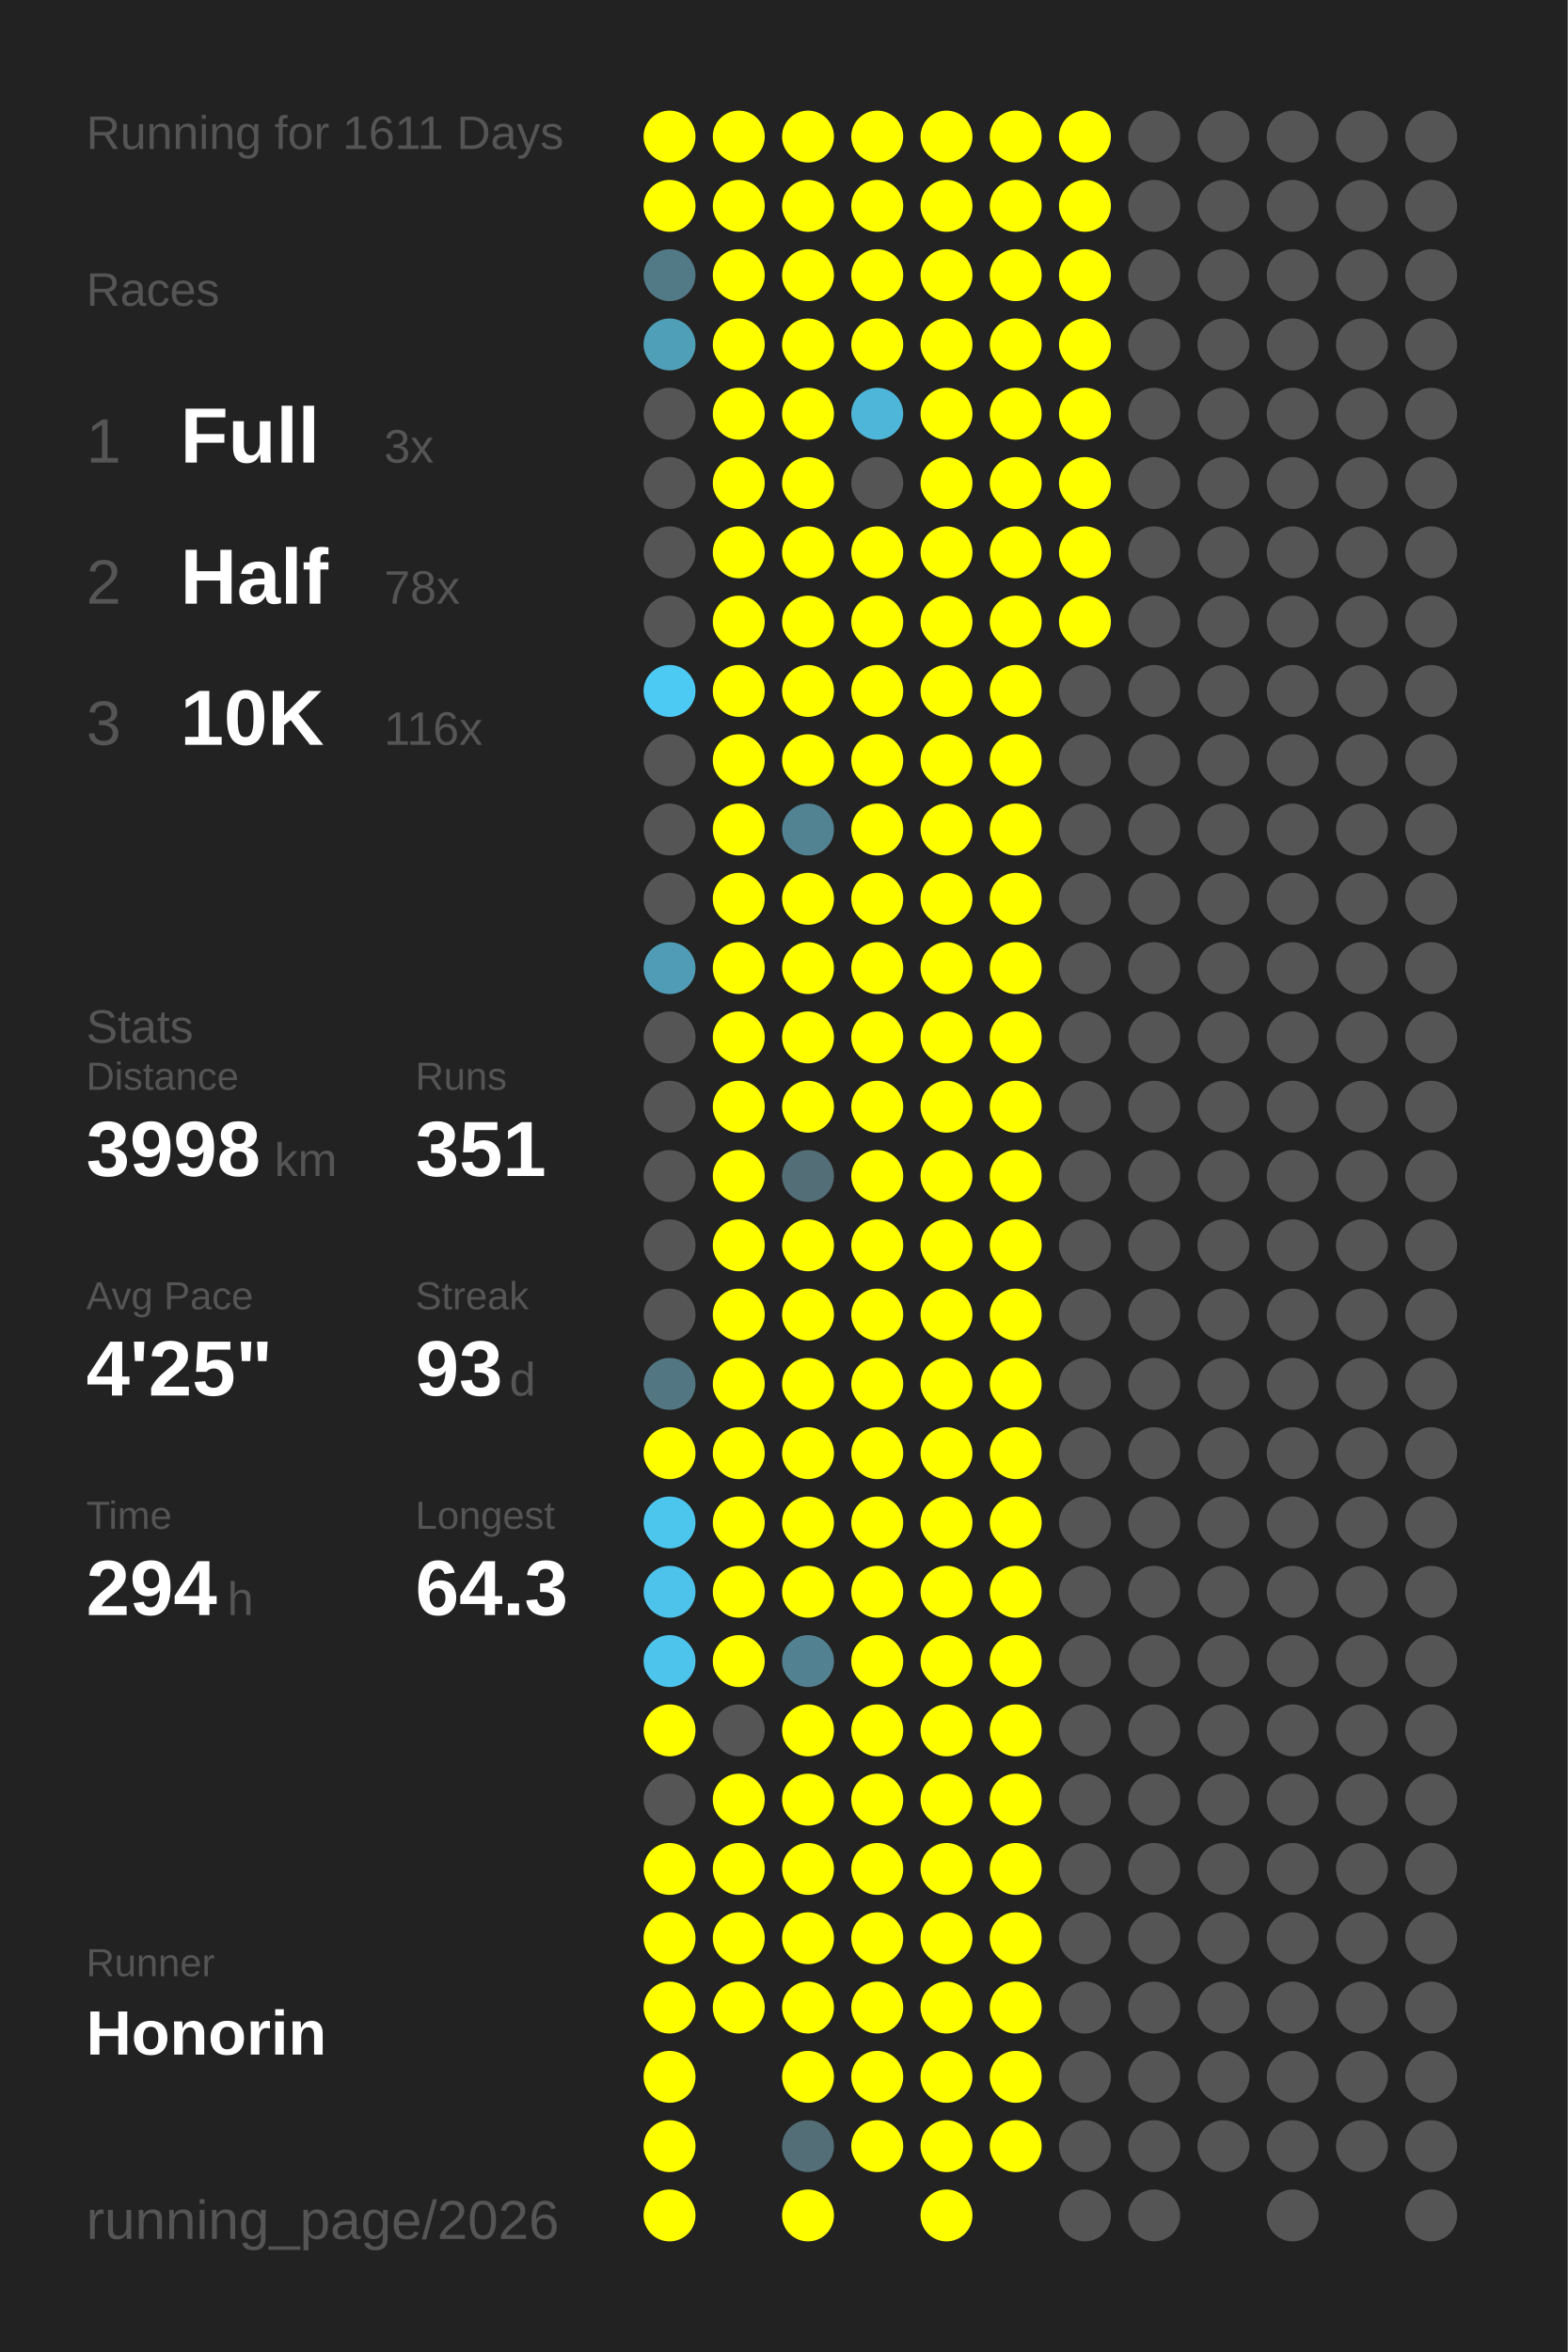
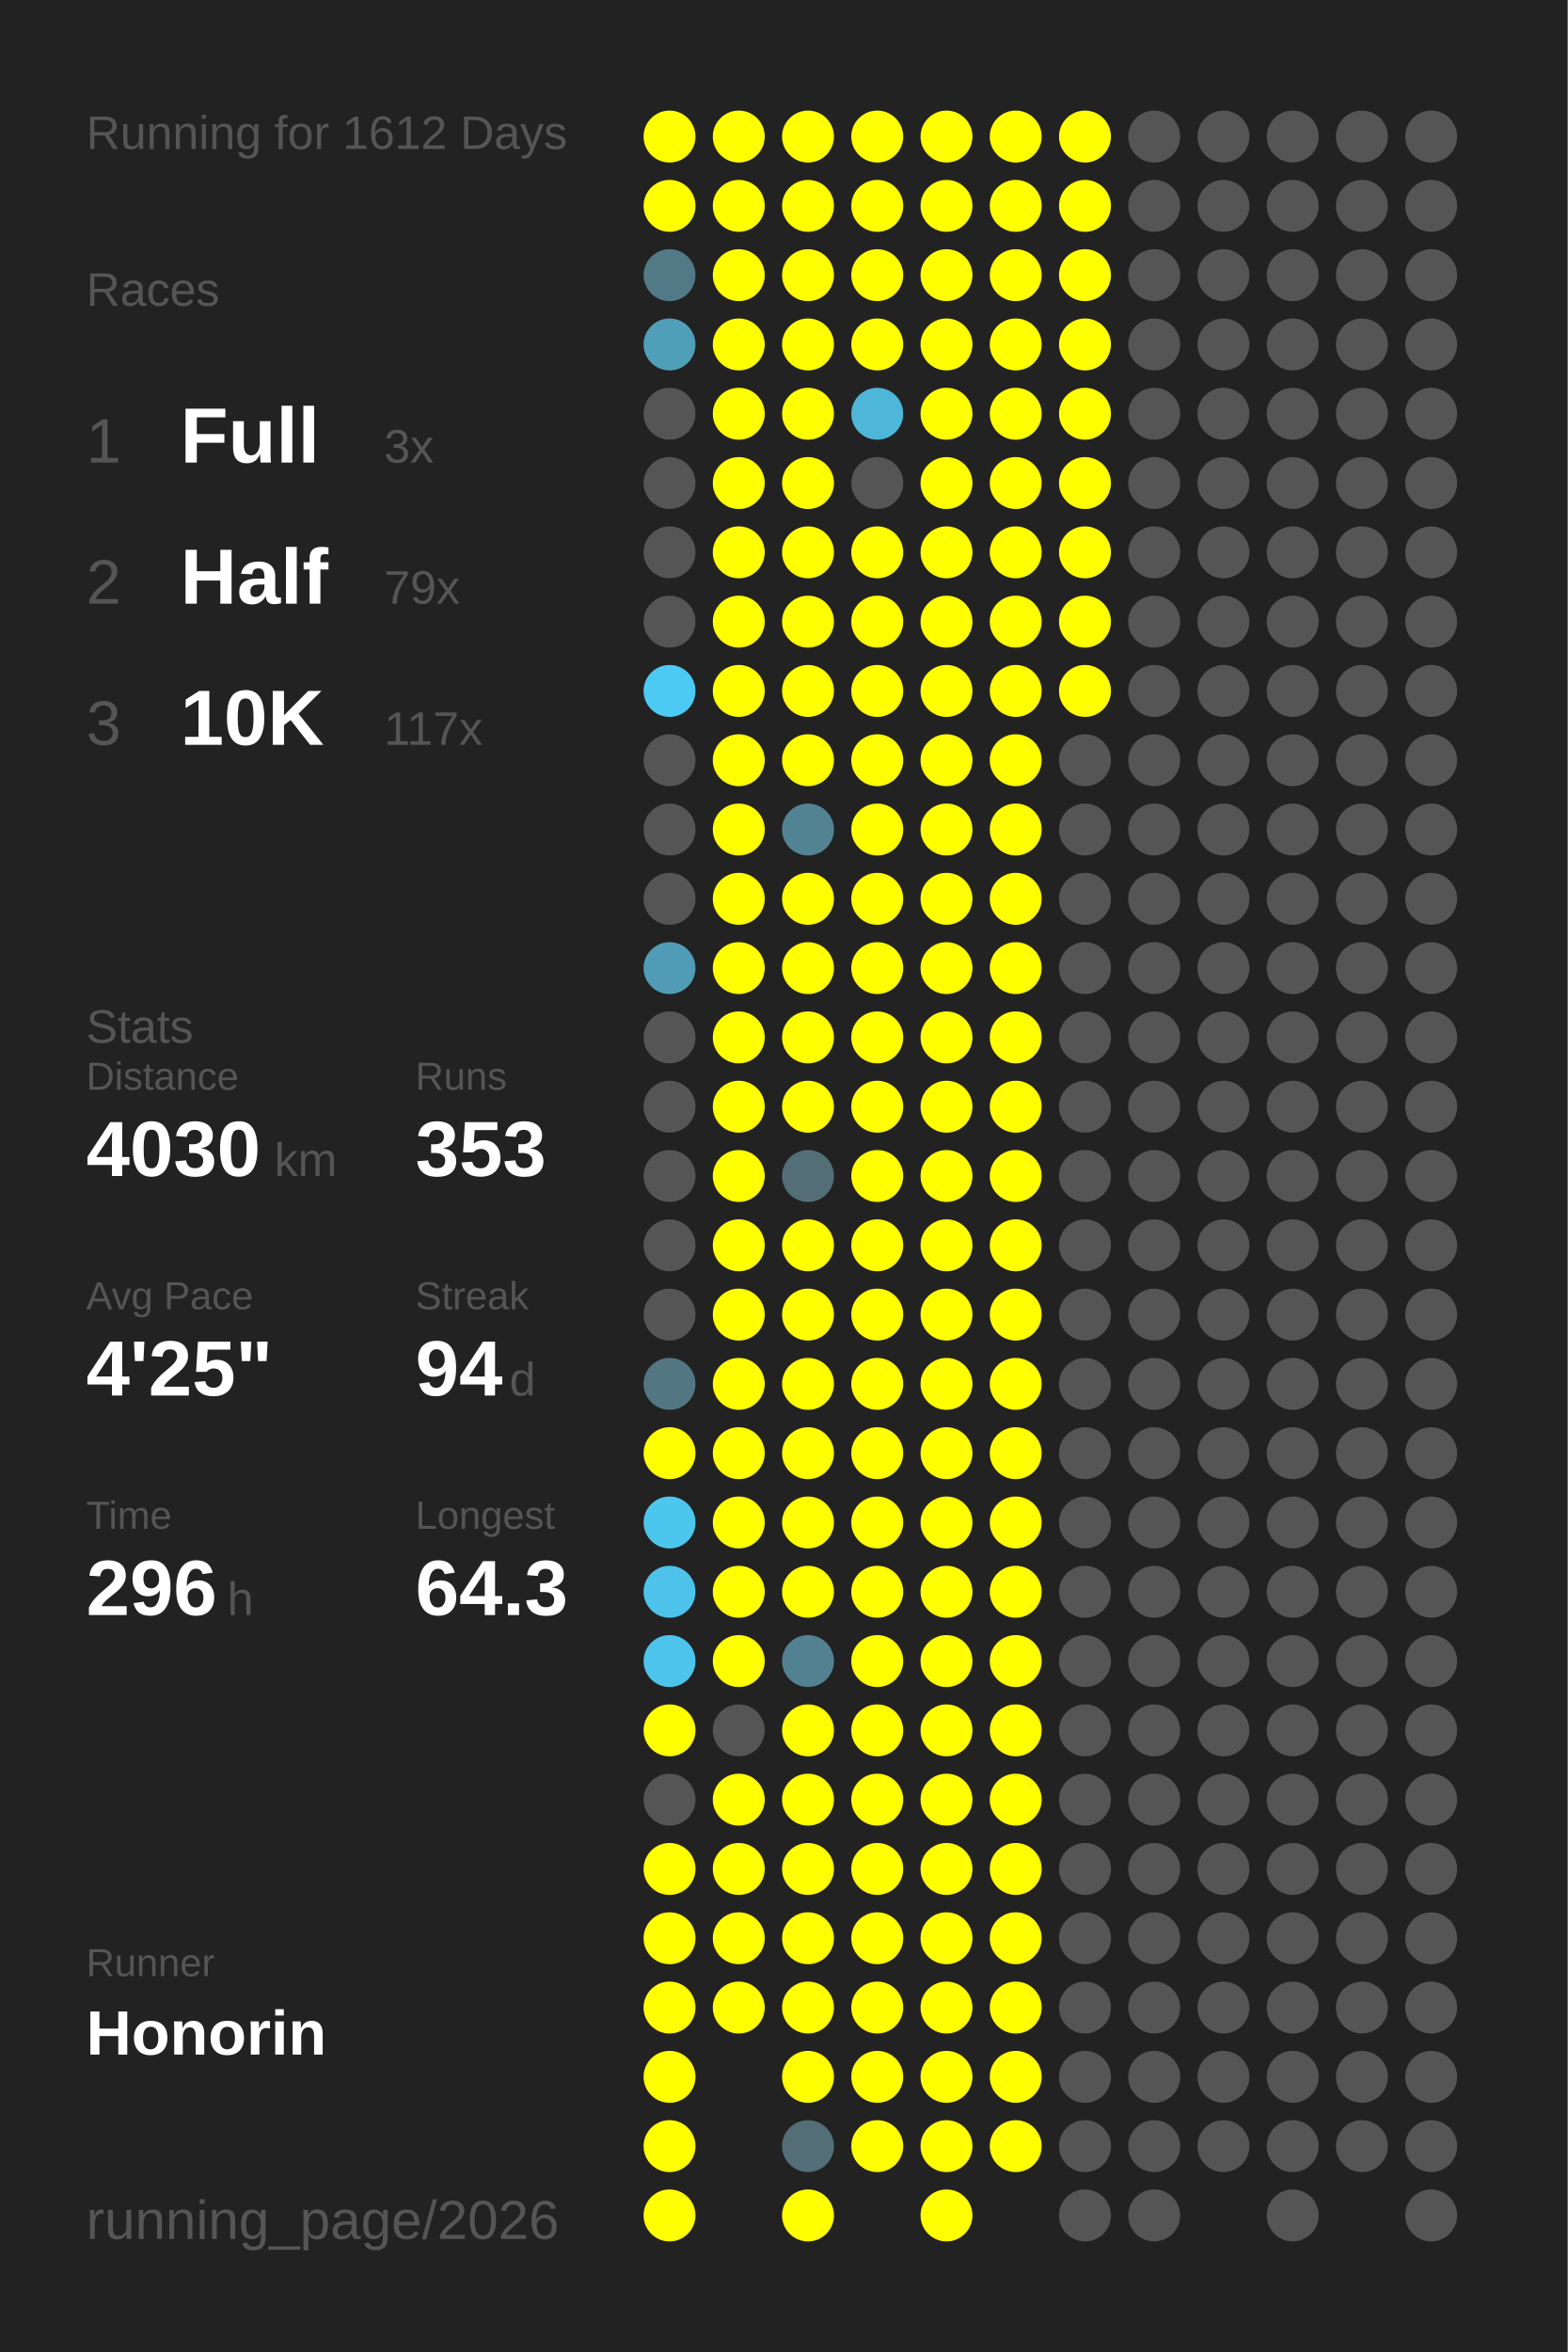
<svg xmlns="http://www.w3.org/2000/svg" baseProfile="full" height="300mm" version="1.1" viewBox="0,0,200,300" width="200mm">
  <defs />
  <rect fill="#222222" height="300" width="200" x="0" y="0" />
-   <text fill="#555555" style="font-size:6px; font-family:Arial;" x="11" y="19">Running for 1611 Days</text>
+   <text fill="#555555" style="font-size:6px; font-family:Arial;" x="11" y="19">Running for 1612 Days</text>
  <text fill="#555555" style="font-size:6px; font-family:Arial;" x="11" y="39">Races</text>
  <text fill="#555555" style="font-size:8px; font-family:Arial;" x="11" y="59">1</text>
  <text fill="#FFFFFF" style="font-size:10px; font-family:Arial; font-weight:bold;" x="23" y="59">Full</text>
  <text fill="#555555" style="font-size:6px; font-family:Arial;" x="49" y="59">3x</text>
  <text fill="#555555" style="font-size:8px; font-family:Arial;" x="11" y="77">2</text>
  <text fill="#FFFFFF" style="font-size:10px; font-family:Arial; font-weight:bold;" x="23" y="77">Half</text>
-   <text fill="#555555" style="font-size:6px; font-family:Arial;" x="49" y="77">78x</text>
+   <text fill="#555555" style="font-size:6px; font-family:Arial;" x="49" y="77">79x</text>
  <text fill="#555555" style="font-size:8px; font-family:Arial;" x="11" y="95">3</text>
  <text fill="#FFFFFF" style="font-size:10px; font-family:Arial; font-weight:bold;" x="23" y="95">10K</text>
-   <text fill="#555555" style="font-size:6px; font-family:Arial;" x="49" y="95">116x</text>
+   <text fill="#555555" style="font-size:6px; font-family:Arial;" x="49" y="95">117x</text>
  <text fill="#555555" style="font-size:6px; font-family:Arial;" x="11" y="133">Stats</text>
  <text fill="#555555" style="font-size:5px; font-family:Arial;" x="11" y="139">Distance</text>
-   <text fill="#FFFFFF" style="font-size:10px; font-family:Arial; font-weight:bold;" x="11" y="150">3998</text>
+   <text fill="#FFFFFF" style="font-size:10px; font-family:Arial; font-weight:bold;" x="11" y="150">4030</text>
  <text fill="#555555" style="font-size:6px; font-family:Arial;" x="35" y="150">km</text>
  <text fill="#555555" style="font-size:5px; font-family:Arial;" x="53" y="139">Runs</text>
-   <text fill="#FFFFFF" style="font-size:10px; font-family:Arial; font-weight:bold;" x="53" y="150">351</text>
+   <text fill="#FFFFFF" style="font-size:10px; font-family:Arial; font-weight:bold;" x="53" y="150">353</text>
  <text fill="#555555" style="font-size:5px; font-family:Arial;" x="11" y="167">Avg Pace</text>
  <text fill="#FFFFFF" style="font-size:10px; font-family:Arial; font-weight:bold;" x="11" y="178">4'25"</text>
  <text fill="#555555" style="font-size:5px; font-family:Arial;" x="53" y="167">Streak</text>
-   <text fill="#FFFFFF" style="font-size:10px; font-family:Arial; font-weight:bold;" x="53" y="178">93</text>
+   <text fill="#FFFFFF" style="font-size:10px; font-family:Arial; font-weight:bold;" x="53" y="178">94</text>
  <text fill="#555555" style="font-size:6px; font-family:Arial;" x="65" y="178">d</text>
  <text fill="#555555" style="font-size:5px; font-family:Arial;" x="11" y="195">Time</text>
-   <text fill="#FFFFFF" style="font-size:10px; font-family:Arial; font-weight:bold;" x="11" y="206">294</text>
+   <text fill="#FFFFFF" style="font-size:10px; font-family:Arial; font-weight:bold;" x="11" y="206">296</text>
  <text fill="#555555" style="font-size:6px; font-family:Arial;" x="29" y="206">h</text>
  <text fill="#555555" style="font-size:5px; font-family:Arial;" x="53" y="195">Longest</text>
  <text fill="#FFFFFF" style="font-size:10px; font-family:Arial; font-weight:bold;" x="53" y="206">64.3</text>
  <text fill="#555555" style="font-size:5px; font-family:Arial;" x="11" y="252.065">Runner</text>
  <text fill="#FFFFFF" style="font-size:8px; font-family:Arial; font-weight:bold;" x="11" y="262.065">Honorin</text>
  <text fill="#555555" style="font-size:7px; font-family:Arial;" x="11" y="285.581">running_page/2026</text>
  <circle cx="85.417" cy="17.419" fill="#FFFF00" r="3.312" />
  <circle cx="85.417" cy="26.258" fill="#FFFF00" r="3.312" />
  <circle cx="85.417" cy="35.097" fill="#527986" r="3.312" />
  <circle cx="85.417" cy="43.935" fill="#509fb9" r="3.312" />
  <circle cx="85.417" cy="52.774" fill="#555555" r="3.312" />
  <circle cx="85.417" cy="61.613" fill="#555555" r="3.312" />
  <circle cx="85.417" cy="70.452" fill="#555555" r="3.312" />
  <circle cx="85.417" cy="79.29" fill="#555555" r="3.312" />
  <circle cx="85.417" cy="88.129" fill="#4dcaf4" r="3.312" />
  <circle cx="85.417" cy="96.968" fill="#555555" r="3.312" />
  <circle cx="85.417" cy="105.806" fill="#555555" r="3.312" />
  <circle cx="85.417" cy="114.645" fill="#555555" r="3.312" />
  <circle cx="85.417" cy="123.484" fill="#509cb6" r="3.312" />
  <circle cx="85.417" cy="132.323" fill="#555555" r="3.312" />
  <circle cx="85.417" cy="141.161" fill="#555555" r="3.312" />
  <circle cx="85.417" cy="150" fill="#555555" r="3.312" />
  <circle cx="85.417" cy="158.839" fill="#555555" r="3.312" />
  <circle cx="85.417" cy="167.677" fill="#555555" r="3.312" />
  <circle cx="85.417" cy="176.516" fill="#527783" r="3.312" />
  <circle cx="85.417" cy="185.355" fill="#FFFF00" r="3.312" />
  <circle cx="85.417" cy="194.194" fill="#4dc6ee" r="3.312" />
  <circle cx="85.417" cy="203.032" fill="#4dc3eb" r="3.312" />
  <circle cx="85.417" cy="211.871" fill="#4dc4ec" r="3.312" />
  <circle cx="85.417" cy="220.71" fill="#FFFF00" r="3.312" />
  <circle cx="85.417" cy="229.548" fill="#555555" r="3.312" />
  <circle cx="85.417" cy="238.387" fill="#FFFF00" r="3.312" />
  <circle cx="85.417" cy="247.226" fill="#FFFF00" r="3.312" />
  <circle cx="85.417" cy="256.065" fill="#FFFF00" r="3.312" />
  <circle cx="85.417" cy="264.903" fill="#FFFF00" r="3.312" />
  <circle cx="85.417" cy="273.742" fill="#FFFF00" r="3.312" />
  <circle cx="85.417" cy="282.581" fill="#FFFF00" r="3.312" />
  <circle cx="94.25" cy="17.419" fill="#FFFF00" r="3.312" />
  <circle cx="94.25" cy="26.258" fill="#FFFF00" r="3.312" />
  <circle cx="94.25" cy="35.097" fill="#FFFF00" r="3.312" />
  <circle cx="94.25" cy="43.935" fill="#FFFF00" r="3.312" />
  <circle cx="94.25" cy="52.774" fill="#FFFF00" r="3.312" />
  <circle cx="94.25" cy="61.613" fill="#FFFF00" r="3.312" />
  <circle cx="94.25" cy="70.452" fill="#FFFF00" r="3.312" />
  <circle cx="94.25" cy="79.29" fill="#FFFF00" r="3.312" />
  <circle cx="94.25" cy="88.129" fill="#FFFF00" r="3.312" />
  <circle cx="94.25" cy="96.968" fill="#FFFF00" r="3.312" />
  <circle cx="94.25" cy="105.806" fill="#FFFF00" r="3.312" />
  <circle cx="94.25" cy="114.645" fill="#FFFF00" r="3.312" />
  <circle cx="94.25" cy="123.484" fill="#FFFF00" r="3.312" />
  <circle cx="94.25" cy="132.323" fill="#FFFF00" r="3.312" />
  <circle cx="94.25" cy="141.161" fill="#FFFF00" r="3.312" />
  <circle cx="94.25" cy="150" fill="#FFFF00" r="3.312" />
  <circle cx="94.25" cy="158.839" fill="#FFFF00" r="3.312" />
  <circle cx="94.25" cy="167.677" fill="#FFFF00" r="3.312" />
  <circle cx="94.25" cy="176.516" fill="#FFFF00" r="3.312" />
  <circle cx="94.25" cy="185.355" fill="#FFFF00" r="3.312" />
  <circle cx="94.25" cy="194.194" fill="#FFFF00" r="3.312" />
  <circle cx="94.25" cy="203.032" fill="#FFFF00" r="3.312" />
  <circle cx="94.25" cy="211.871" fill="#FFFF00" r="3.312" />
  <circle cx="94.25" cy="220.71" fill="#555555" r="3.312" />
  <circle cx="94.25" cy="229.548" fill="#FFFF00" r="3.312" />
  <circle cx="94.25" cy="238.387" fill="#FFFF00" r="3.312" />
  <circle cx="94.25" cy="247.226" fill="#FFFF00" r="3.312" />
  <circle cx="94.25" cy="256.065" fill="#FFFF00" r="3.312" />
  <circle cx="103.083" cy="17.419" fill="#FFFF00" r="3.312" />
  <circle cx="103.083" cy="26.258" fill="#FFFF00" r="3.312" />
  <circle cx="103.083" cy="35.097" fill="#FFFF00" r="3.312" />
  <circle cx="103.083" cy="43.935" fill="#FFFF00" r="3.312" />
  <circle cx="103.083" cy="52.774" fill="#FFFF00" r="3.312" />
  <circle cx="103.083" cy="61.613" fill="#FFFF00" r="3.312" />
  <circle cx="103.083" cy="70.452" fill="#FFFF00" r="3.312" />
  <circle cx="103.083" cy="79.29" fill="#FFFF00" r="3.312" />
  <circle cx="103.083" cy="88.129" fill="#FFFF00" r="3.312" />
  <circle cx="103.083" cy="96.968" fill="#FFFF00" r="3.312" />
  <circle cx="103.083" cy="105.806" fill="#528393" r="3.312" />
  <circle cx="103.083" cy="114.645" fill="#FFFF00" r="3.312" />
  <circle cx="103.083" cy="123.484" fill="#FFFF00" r="3.312" />
  <circle cx="103.083" cy="132.323" fill="#FFFF00" r="3.312" />
  <circle cx="103.083" cy="141.161" fill="#FFFF00" r="3.312" />
  <circle cx="103.083" cy="150" fill="#536e77" r="3.312" />
  <circle cx="103.083" cy="158.839" fill="#FFFF00" r="3.312" />
  <circle cx="103.083" cy="167.677" fill="#FFFF00" r="3.312" />
  <circle cx="103.083" cy="176.516" fill="#FFFF00" r="3.312" />
  <circle cx="103.083" cy="185.355" fill="#FFFF00" r="3.312" />
  <circle cx="103.083" cy="194.194" fill="#FFFF00" r="3.312" />
  <circle cx="103.083" cy="203.032" fill="#FFFF00" r="3.312" />
  <circle cx="103.083" cy="211.871" fill="#528191" r="3.312" />
  <circle cx="103.083" cy="220.71" fill="#FFFF00" r="3.312" />
  <circle cx="103.083" cy="229.548" fill="#FFFF00" r="3.312" />
  <circle cx="103.083" cy="238.387" fill="#FFFF00" r="3.312" />
  <circle cx="103.083" cy="247.226" fill="#FFFF00" r="3.312" />
  <circle cx="103.083" cy="256.065" fill="#FFFF00" r="3.312" />
  <circle cx="103.083" cy="264.903" fill="#FFFF00" r="3.312" />
  <circle cx="103.083" cy="273.742" fill="#536e77" r="3.312" />
  <circle cx="103.083" cy="282.581" fill="#FFFF00" r="3.312" />
  <circle cx="111.917" cy="17.419" fill="#FFFF00" r="3.312" />
  <circle cx="111.917" cy="26.258" fill="#FFFF00" r="3.312" />
  <circle cx="111.917" cy="35.097" fill="#FFFF00" r="3.312" />
  <circle cx="111.917" cy="43.935" fill="#FFFF00" r="3.312" />
  <circle cx="111.917" cy="52.774" fill="#4eb6d9" r="3.312" />
  <circle cx="111.917" cy="61.613" fill="#555555" r="3.312" />
  <circle cx="111.917" cy="70.452" fill="#FFFF00" r="3.312" />
  <circle cx="111.917" cy="79.29" fill="#FFFF00" r="3.312" />
  <circle cx="111.917" cy="88.129" fill="#FFFF00" r="3.312" />
  <circle cx="111.917" cy="96.968" fill="#FFFF00" r="3.312" />
  <circle cx="111.917" cy="105.806" fill="#FFFF00" r="3.312" />
  <circle cx="111.917" cy="114.645" fill="#FFFF00" r="3.312" />
  <circle cx="111.917" cy="123.484" fill="#FFFF00" r="3.312" />
  <circle cx="111.917" cy="132.323" fill="#FFFF00" r="3.312" />
  <circle cx="111.917" cy="141.161" fill="#FFFF00" r="3.312" />
  <circle cx="111.917" cy="150" fill="#FFFF00" r="3.312" />
  <circle cx="111.917" cy="158.839" fill="#FFFF00" r="3.312" />
  <circle cx="111.917" cy="167.677" fill="#FFFF00" r="3.312" />
  <circle cx="111.917" cy="176.516" fill="#FFFF00" r="3.312" />
  <circle cx="111.917" cy="185.355" fill="#FFFF00" r="3.312" />
  <circle cx="111.917" cy="194.194" fill="#FFFF00" r="3.312" />
  <circle cx="111.917" cy="203.032" fill="#FFFF00" r="3.312" />
  <circle cx="111.917" cy="211.871" fill="#FFFF00" r="3.312" />
  <circle cx="111.917" cy="220.71" fill="#FFFF00" r="3.312" />
  <circle cx="111.917" cy="229.548" fill="#FFFF00" r="3.312" />
  <circle cx="111.917" cy="238.387" fill="#FFFF00" r="3.312" />
  <circle cx="111.917" cy="247.226" fill="#FFFF00" r="3.312" />
  <circle cx="111.917" cy="256.065" fill="#FFFF00" r="3.312" />
  <circle cx="111.917" cy="264.903" fill="#FFFF00" r="3.312" />
  <circle cx="111.917" cy="273.742" fill="#FFFF00" r="3.312" />
  <circle cx="120.75" cy="17.419" fill="#FFFF00" r="3.312" />
  <circle cx="120.75" cy="26.258" fill="#FFFF00" r="3.312" />
  <circle cx="120.75" cy="35.097" fill="#FFFF00" r="3.312" />
  <circle cx="120.75" cy="43.935" fill="#FFFF00" r="3.312" />
  <circle cx="120.75" cy="52.774" fill="#FFFF00" r="3.312" />
  <circle cx="120.75" cy="61.613" fill="#FFFF00" r="3.312" />
  <circle cx="120.75" cy="70.452" fill="#FFFF00" r="3.312" />
  <circle cx="120.75" cy="79.29" fill="#FFFF00" r="3.312" />
  <circle cx="120.75" cy="88.129" fill="#FFFF00" r="3.312" />
  <circle cx="120.75" cy="96.968" fill="#FFFF00" r="3.312" />
  <circle cx="120.75" cy="105.806" fill="#FFFF00" r="3.312" />
  <circle cx="120.75" cy="114.645" fill="#FFFF00" r="3.312" />
  <circle cx="120.75" cy="123.484" fill="#FFFF00" r="3.312" />
  <circle cx="120.75" cy="132.323" fill="#FFFF00" r="3.312" />
  <circle cx="120.75" cy="141.161" fill="#FFFF00" r="3.312" />
  <circle cx="120.75" cy="150" fill="#FFFF00" r="3.312" />
  <circle cx="120.75" cy="158.839" fill="#FFFF00" r="3.312" />
  <circle cx="120.75" cy="167.677" fill="#FFFF00" r="3.312" />
  <circle cx="120.75" cy="176.516" fill="#FFFF00" r="3.312" />
  <circle cx="120.75" cy="185.355" fill="#FFFF00" r="3.312" />
  <circle cx="120.75" cy="194.194" fill="#FFFF00" r="3.312" />
  <circle cx="120.75" cy="203.032" fill="#FFFF00" r="3.312" />
  <circle cx="120.75" cy="211.871" fill="#FFFF00" r="3.312" />
  <circle cx="120.75" cy="220.71" fill="#FFFF00" r="3.312" />
  <circle cx="120.75" cy="229.548" fill="#FFFF00" r="3.312" />
  <circle cx="120.75" cy="238.387" fill="#FFFF00" r="3.312" />
  <circle cx="120.75" cy="247.226" fill="#FFFF00" r="3.312" />
  <circle cx="120.75" cy="256.065" fill="#FFFF00" r="3.312" />
  <circle cx="120.75" cy="264.903" fill="#FFFF00" r="3.312" />
  <circle cx="120.75" cy="273.742" fill="#FFFF00" r="3.312" />
  <circle cx="120.75" cy="282.581" fill="#FFFF00" r="3.312" />
  <circle cx="129.583" cy="17.419" fill="#FFFF00" r="3.312" />
  <circle cx="129.583" cy="26.258" fill="#FFFF00" r="3.312" />
  <circle cx="129.583" cy="35.097" fill="#FFFF00" r="3.312" />
  <circle cx="129.583" cy="43.935" fill="#FFFF00" r="3.312" />
  <circle cx="129.583" cy="52.774" fill="#FFFF00" r="3.312" />
  <circle cx="129.583" cy="61.613" fill="#FFFF00" r="3.312" />
  <circle cx="129.583" cy="70.452" fill="#FFFF00" r="3.312" />
  <circle cx="129.583" cy="79.29" fill="#FFFF00" r="3.312" />
  <circle cx="129.583" cy="88.129" fill="#FFFF00" r="3.312" />
  <circle cx="129.583" cy="96.968" fill="#FFFF00" r="3.312" />
  <circle cx="129.583" cy="105.806" fill="#FFFF00" r="3.312" />
  <circle cx="129.583" cy="114.645" fill="#FFFF00" r="3.312" />
  <circle cx="129.583" cy="123.484" fill="#FFFF00" r="3.312" />
  <circle cx="129.583" cy="132.323" fill="#FFFF00" r="3.312" />
  <circle cx="129.583" cy="141.161" fill="#FFFF00" r="3.312" />
  <circle cx="129.583" cy="150" fill="#FFFF00" r="3.312" />
  <circle cx="129.583" cy="158.839" fill="#FFFF00" r="3.312" />
  <circle cx="129.583" cy="167.677" fill="#FFFF00" r="3.312" />
  <circle cx="129.583" cy="176.516" fill="#FFFF00" r="3.312" />
  <circle cx="129.583" cy="185.355" fill="#FFFF00" r="3.312" />
  <circle cx="129.583" cy="194.194" fill="#FFFF00" r="3.312" />
  <circle cx="129.583" cy="203.032" fill="#FFFF00" r="3.312" />
  <circle cx="129.583" cy="211.871" fill="#FFFF00" r="3.312" />
  <circle cx="129.583" cy="220.71" fill="#FFFF00" r="3.312" />
  <circle cx="129.583" cy="229.548" fill="#FFFF00" r="3.312" />
  <circle cx="129.583" cy="238.387" fill="#FFFF00" r="3.312" />
  <circle cx="129.583" cy="247.226" fill="#FFFF00" r="3.312" />
  <circle cx="129.583" cy="256.065" fill="#FFFF00" r="3.312" />
  <circle cx="129.583" cy="264.903" fill="#FFFF00" r="3.312" />
  <circle cx="129.583" cy="273.742" fill="#FFFF00" r="3.312" />
  <circle cx="138.417" cy="17.419" fill="#FFFF00" r="3.312" />
  <circle cx="138.417" cy="26.258" fill="#FFFF00" r="3.312" />
  <circle cx="138.417" cy="35.097" fill="#FFFF00" r="3.312" />
  <circle cx="138.417" cy="43.935" fill="#FFFF00" r="3.312" />
  <circle cx="138.417" cy="52.774" fill="#FFFF00" r="3.312" />
  <circle cx="138.417" cy="61.613" fill="#FFFF00" r="3.312" />
  <circle cx="138.417" cy="70.452" fill="#FFFF00" r="3.312" />
  <circle cx="138.417" cy="79.29" fill="#FFFF00" r="3.312" />
-   <circle cx="138.417" cy="88.129" fill="#555555" r="3.312" />
+   <circle cx="138.417" cy="88.129" fill="#FFFF00" r="3.312" />
  <circle cx="138.417" cy="96.968" fill="#555555" r="3.312" />
  <circle cx="138.417" cy="105.806" fill="#555555" r="3.312" />
  <circle cx="138.417" cy="114.645" fill="#555555" r="3.312" />
  <circle cx="138.417" cy="123.484" fill="#555555" r="3.312" />
  <circle cx="138.417" cy="132.323" fill="#555555" r="3.312" />
  <circle cx="138.417" cy="141.161" fill="#555555" r="3.312" />
  <circle cx="138.417" cy="150" fill="#555555" r="3.312" />
  <circle cx="138.417" cy="158.839" fill="#555555" r="3.312" />
  <circle cx="138.417" cy="167.677" fill="#555555" r="3.312" />
  <circle cx="138.417" cy="176.516" fill="#555555" r="3.312" />
  <circle cx="138.417" cy="185.355" fill="#555555" r="3.312" />
  <circle cx="138.417" cy="194.194" fill="#555555" r="3.312" />
  <circle cx="138.417" cy="203.032" fill="#555555" r="3.312" />
  <circle cx="138.417" cy="211.871" fill="#555555" r="3.312" />
  <circle cx="138.417" cy="220.71" fill="#555555" r="3.312" />
  <circle cx="138.417" cy="229.548" fill="#555555" r="3.312" />
  <circle cx="138.417" cy="238.387" fill="#555555" r="3.312" />
  <circle cx="138.417" cy="247.226" fill="#555555" r="3.312" />
  <circle cx="138.417" cy="256.065" fill="#555555" r="3.312" />
  <circle cx="138.417" cy="264.903" fill="#555555" r="3.312" />
  <circle cx="138.417" cy="273.742" fill="#555555" r="3.312" />
  <circle cx="138.417" cy="282.581" fill="#555555" r="3.312" />
  <circle cx="147.25" cy="17.419" fill="#555555" r="3.312" />
  <circle cx="147.25" cy="26.258" fill="#555555" r="3.312" />
  <circle cx="147.25" cy="35.097" fill="#555555" r="3.312" />
  <circle cx="147.25" cy="43.935" fill="#555555" r="3.312" />
  <circle cx="147.25" cy="52.774" fill="#555555" r="3.312" />
  <circle cx="147.25" cy="61.613" fill="#555555" r="3.312" />
  <circle cx="147.25" cy="70.452" fill="#555555" r="3.312" />
  <circle cx="147.25" cy="79.29" fill="#555555" r="3.312" />
  <circle cx="147.25" cy="88.129" fill="#555555" r="3.312" />
  <circle cx="147.25" cy="96.968" fill="#555555" r="3.312" />
  <circle cx="147.25" cy="105.806" fill="#555555" r="3.312" />
  <circle cx="147.25" cy="114.645" fill="#555555" r="3.312" />
  <circle cx="147.25" cy="123.484" fill="#555555" r="3.312" />
  <circle cx="147.25" cy="132.323" fill="#555555" r="3.312" />
  <circle cx="147.25" cy="141.161" fill="#555555" r="3.312" />
  <circle cx="147.25" cy="150" fill="#555555" r="3.312" />
  <circle cx="147.25" cy="158.839" fill="#555555" r="3.312" />
  <circle cx="147.25" cy="167.677" fill="#555555" r="3.312" />
  <circle cx="147.25" cy="176.516" fill="#555555" r="3.312" />
  <circle cx="147.25" cy="185.355" fill="#555555" r="3.312" />
  <circle cx="147.25" cy="194.194" fill="#555555" r="3.312" />
  <circle cx="147.25" cy="203.032" fill="#555555" r="3.312" />
  <circle cx="147.25" cy="211.871" fill="#555555" r="3.312" />
  <circle cx="147.25" cy="220.71" fill="#555555" r="3.312" />
  <circle cx="147.25" cy="229.548" fill="#555555" r="3.312" />
  <circle cx="147.25" cy="238.387" fill="#555555" r="3.312" />
  <circle cx="147.25" cy="247.226" fill="#555555" r="3.312" />
  <circle cx="147.25" cy="256.065" fill="#555555" r="3.312" />
  <circle cx="147.25" cy="264.903" fill="#555555" r="3.312" />
  <circle cx="147.25" cy="273.742" fill="#555555" r="3.312" />
  <circle cx="147.25" cy="282.581" fill="#555555" r="3.312" />
  <circle cx="156.083" cy="17.419" fill="#555555" r="3.312" />
  <circle cx="156.083" cy="26.258" fill="#555555" r="3.312" />
  <circle cx="156.083" cy="35.097" fill="#555555" r="3.312" />
  <circle cx="156.083" cy="43.935" fill="#555555" r="3.312" />
  <circle cx="156.083" cy="52.774" fill="#555555" r="3.312" />
  <circle cx="156.083" cy="61.613" fill="#555555" r="3.312" />
  <circle cx="156.083" cy="70.452" fill="#555555" r="3.312" />
  <circle cx="156.083" cy="79.29" fill="#555555" r="3.312" />
  <circle cx="156.083" cy="88.129" fill="#555555" r="3.312" />
  <circle cx="156.083" cy="96.968" fill="#555555" r="3.312" />
  <circle cx="156.083" cy="105.806" fill="#555555" r="3.312" />
  <circle cx="156.083" cy="114.645" fill="#555555" r="3.312" />
  <circle cx="156.083" cy="123.484" fill="#555555" r="3.312" />
  <circle cx="156.083" cy="132.323" fill="#555555" r="3.312" />
  <circle cx="156.083" cy="141.161" fill="#555555" r="3.312" />
  <circle cx="156.083" cy="150" fill="#555555" r="3.312" />
  <circle cx="156.083" cy="158.839" fill="#555555" r="3.312" />
  <circle cx="156.083" cy="167.677" fill="#555555" r="3.312" />
  <circle cx="156.083" cy="176.516" fill="#555555" r="3.312" />
  <circle cx="156.083" cy="185.355" fill="#555555" r="3.312" />
  <circle cx="156.083" cy="194.194" fill="#555555" r="3.312" />
  <circle cx="156.083" cy="203.032" fill="#555555" r="3.312" />
  <circle cx="156.083" cy="211.871" fill="#555555" r="3.312" />
  <circle cx="156.083" cy="220.71" fill="#555555" r="3.312" />
  <circle cx="156.083" cy="229.548" fill="#555555" r="3.312" />
  <circle cx="156.083" cy="238.387" fill="#555555" r="3.312" />
  <circle cx="156.083" cy="247.226" fill="#555555" r="3.312" />
  <circle cx="156.083" cy="256.065" fill="#555555" r="3.312" />
  <circle cx="156.083" cy="264.903" fill="#555555" r="3.312" />
  <circle cx="156.083" cy="273.742" fill="#555555" r="3.312" />
  <circle cx="164.917" cy="17.419" fill="#555555" r="3.312" />
  <circle cx="164.917" cy="26.258" fill="#555555" r="3.312" />
  <circle cx="164.917" cy="35.097" fill="#555555" r="3.312" />
  <circle cx="164.917" cy="43.935" fill="#555555" r="3.312" />
  <circle cx="164.917" cy="52.774" fill="#555555" r="3.312" />
  <circle cx="164.917" cy="61.613" fill="#555555" r="3.312" />
  <circle cx="164.917" cy="70.452" fill="#555555" r="3.312" />
  <circle cx="164.917" cy="79.29" fill="#555555" r="3.312" />
  <circle cx="164.917" cy="88.129" fill="#555555" r="3.312" />
  <circle cx="164.917" cy="96.968" fill="#555555" r="3.312" />
  <circle cx="164.917" cy="105.806" fill="#555555" r="3.312" />
  <circle cx="164.917" cy="114.645" fill="#555555" r="3.312" />
  <circle cx="164.917" cy="123.484" fill="#555555" r="3.312" />
  <circle cx="164.917" cy="132.323" fill="#555555" r="3.312" />
  <circle cx="164.917" cy="141.161" fill="#555555" r="3.312" />
  <circle cx="164.917" cy="150" fill="#555555" r="3.312" />
  <circle cx="164.917" cy="158.839" fill="#555555" r="3.312" />
  <circle cx="164.917" cy="167.677" fill="#555555" r="3.312" />
  <circle cx="164.917" cy="176.516" fill="#555555" r="3.312" />
  <circle cx="164.917" cy="185.355" fill="#555555" r="3.312" />
  <circle cx="164.917" cy="194.194" fill="#555555" r="3.312" />
  <circle cx="164.917" cy="203.032" fill="#555555" r="3.312" />
  <circle cx="164.917" cy="211.871" fill="#555555" r="3.312" />
  <circle cx="164.917" cy="220.71" fill="#555555" r="3.312" />
  <circle cx="164.917" cy="229.548" fill="#555555" r="3.312" />
  <circle cx="164.917" cy="238.387" fill="#555555" r="3.312" />
  <circle cx="164.917" cy="247.226" fill="#555555" r="3.312" />
  <circle cx="164.917" cy="256.065" fill="#555555" r="3.312" />
  <circle cx="164.917" cy="264.903" fill="#555555" r="3.312" />
  <circle cx="164.917" cy="273.742" fill="#555555" r="3.312" />
  <circle cx="164.917" cy="282.581" fill="#555555" r="3.312" />
  <circle cx="173.75" cy="17.419" fill="#555555" r="3.312" />
  <circle cx="173.75" cy="26.258" fill="#555555" r="3.312" />
  <circle cx="173.75" cy="35.097" fill="#555555" r="3.312" />
  <circle cx="173.75" cy="43.935" fill="#555555" r="3.312" />
  <circle cx="173.75" cy="52.774" fill="#555555" r="3.312" />
  <circle cx="173.75" cy="61.613" fill="#555555" r="3.312" />
  <circle cx="173.75" cy="70.452" fill="#555555" r="3.312" />
  <circle cx="173.75" cy="79.29" fill="#555555" r="3.312" />
  <circle cx="173.75" cy="88.129" fill="#555555" r="3.312" />
  <circle cx="173.75" cy="96.968" fill="#555555" r="3.312" />
  <circle cx="173.75" cy="105.806" fill="#555555" r="3.312" />
  <circle cx="173.75" cy="114.645" fill="#555555" r="3.312" />
  <circle cx="173.75" cy="123.484" fill="#555555" r="3.312" />
  <circle cx="173.75" cy="132.323" fill="#555555" r="3.312" />
  <circle cx="173.75" cy="141.161" fill="#555555" r="3.312" />
  <circle cx="173.75" cy="150" fill="#555555" r="3.312" />
  <circle cx="173.75" cy="158.839" fill="#555555" r="3.312" />
  <circle cx="173.75" cy="167.677" fill="#555555" r="3.312" />
  <circle cx="173.75" cy="176.516" fill="#555555" r="3.312" />
  <circle cx="173.75" cy="185.355" fill="#555555" r="3.312" />
  <circle cx="173.75" cy="194.194" fill="#555555" r="3.312" />
  <circle cx="173.75" cy="203.032" fill="#555555" r="3.312" />
  <circle cx="173.75" cy="211.871" fill="#555555" r="3.312" />
  <circle cx="173.75" cy="220.71" fill="#555555" r="3.312" />
  <circle cx="173.75" cy="229.548" fill="#555555" r="3.312" />
  <circle cx="173.75" cy="238.387" fill="#555555" r="3.312" />
  <circle cx="173.75" cy="247.226" fill="#555555" r="3.312" />
  <circle cx="173.75" cy="256.065" fill="#555555" r="3.312" />
  <circle cx="173.75" cy="264.903" fill="#555555" r="3.312" />
  <circle cx="173.75" cy="273.742" fill="#555555" r="3.312" />
  <circle cx="182.583" cy="17.419" fill="#555555" r="3.312" />
  <circle cx="182.583" cy="26.258" fill="#555555" r="3.312" />
  <circle cx="182.583" cy="35.097" fill="#555555" r="3.312" />
  <circle cx="182.583" cy="43.935" fill="#555555" r="3.312" />
  <circle cx="182.583" cy="52.774" fill="#555555" r="3.312" />
  <circle cx="182.583" cy="61.613" fill="#555555" r="3.312" />
  <circle cx="182.583" cy="70.452" fill="#555555" r="3.312" />
  <circle cx="182.583" cy="79.29" fill="#555555" r="3.312" />
  <circle cx="182.583" cy="88.129" fill="#555555" r="3.312" />
  <circle cx="182.583" cy="96.968" fill="#555555" r="3.312" />
  <circle cx="182.583" cy="105.806" fill="#555555" r="3.312" />
  <circle cx="182.583" cy="114.645" fill="#555555" r="3.312" />
  <circle cx="182.583" cy="123.484" fill="#555555" r="3.312" />
  <circle cx="182.583" cy="132.323" fill="#555555" r="3.312" />
  <circle cx="182.583" cy="141.161" fill="#555555" r="3.312" />
  <circle cx="182.583" cy="150" fill="#555555" r="3.312" />
  <circle cx="182.583" cy="158.839" fill="#555555" r="3.312" />
  <circle cx="182.583" cy="167.677" fill="#555555" r="3.312" />
  <circle cx="182.583" cy="176.516" fill="#555555" r="3.312" />
  <circle cx="182.583" cy="185.355" fill="#555555" r="3.312" />
  <circle cx="182.583" cy="194.194" fill="#555555" r="3.312" />
  <circle cx="182.583" cy="203.032" fill="#555555" r="3.312" />
  <circle cx="182.583" cy="211.871" fill="#555555" r="3.312" />
  <circle cx="182.583" cy="220.71" fill="#555555" r="3.312" />
  <circle cx="182.583" cy="229.548" fill="#555555" r="3.312" />
  <circle cx="182.583" cy="238.387" fill="#555555" r="3.312" />
  <circle cx="182.583" cy="247.226" fill="#555555" r="3.312" />
  <circle cx="182.583" cy="256.065" fill="#555555" r="3.312" />
  <circle cx="182.583" cy="264.903" fill="#555555" r="3.312" />
  <circle cx="182.583" cy="273.742" fill="#555555" r="3.312" />
  <circle cx="182.583" cy="282.581" fill="#555555" r="3.312" />
</svg>
